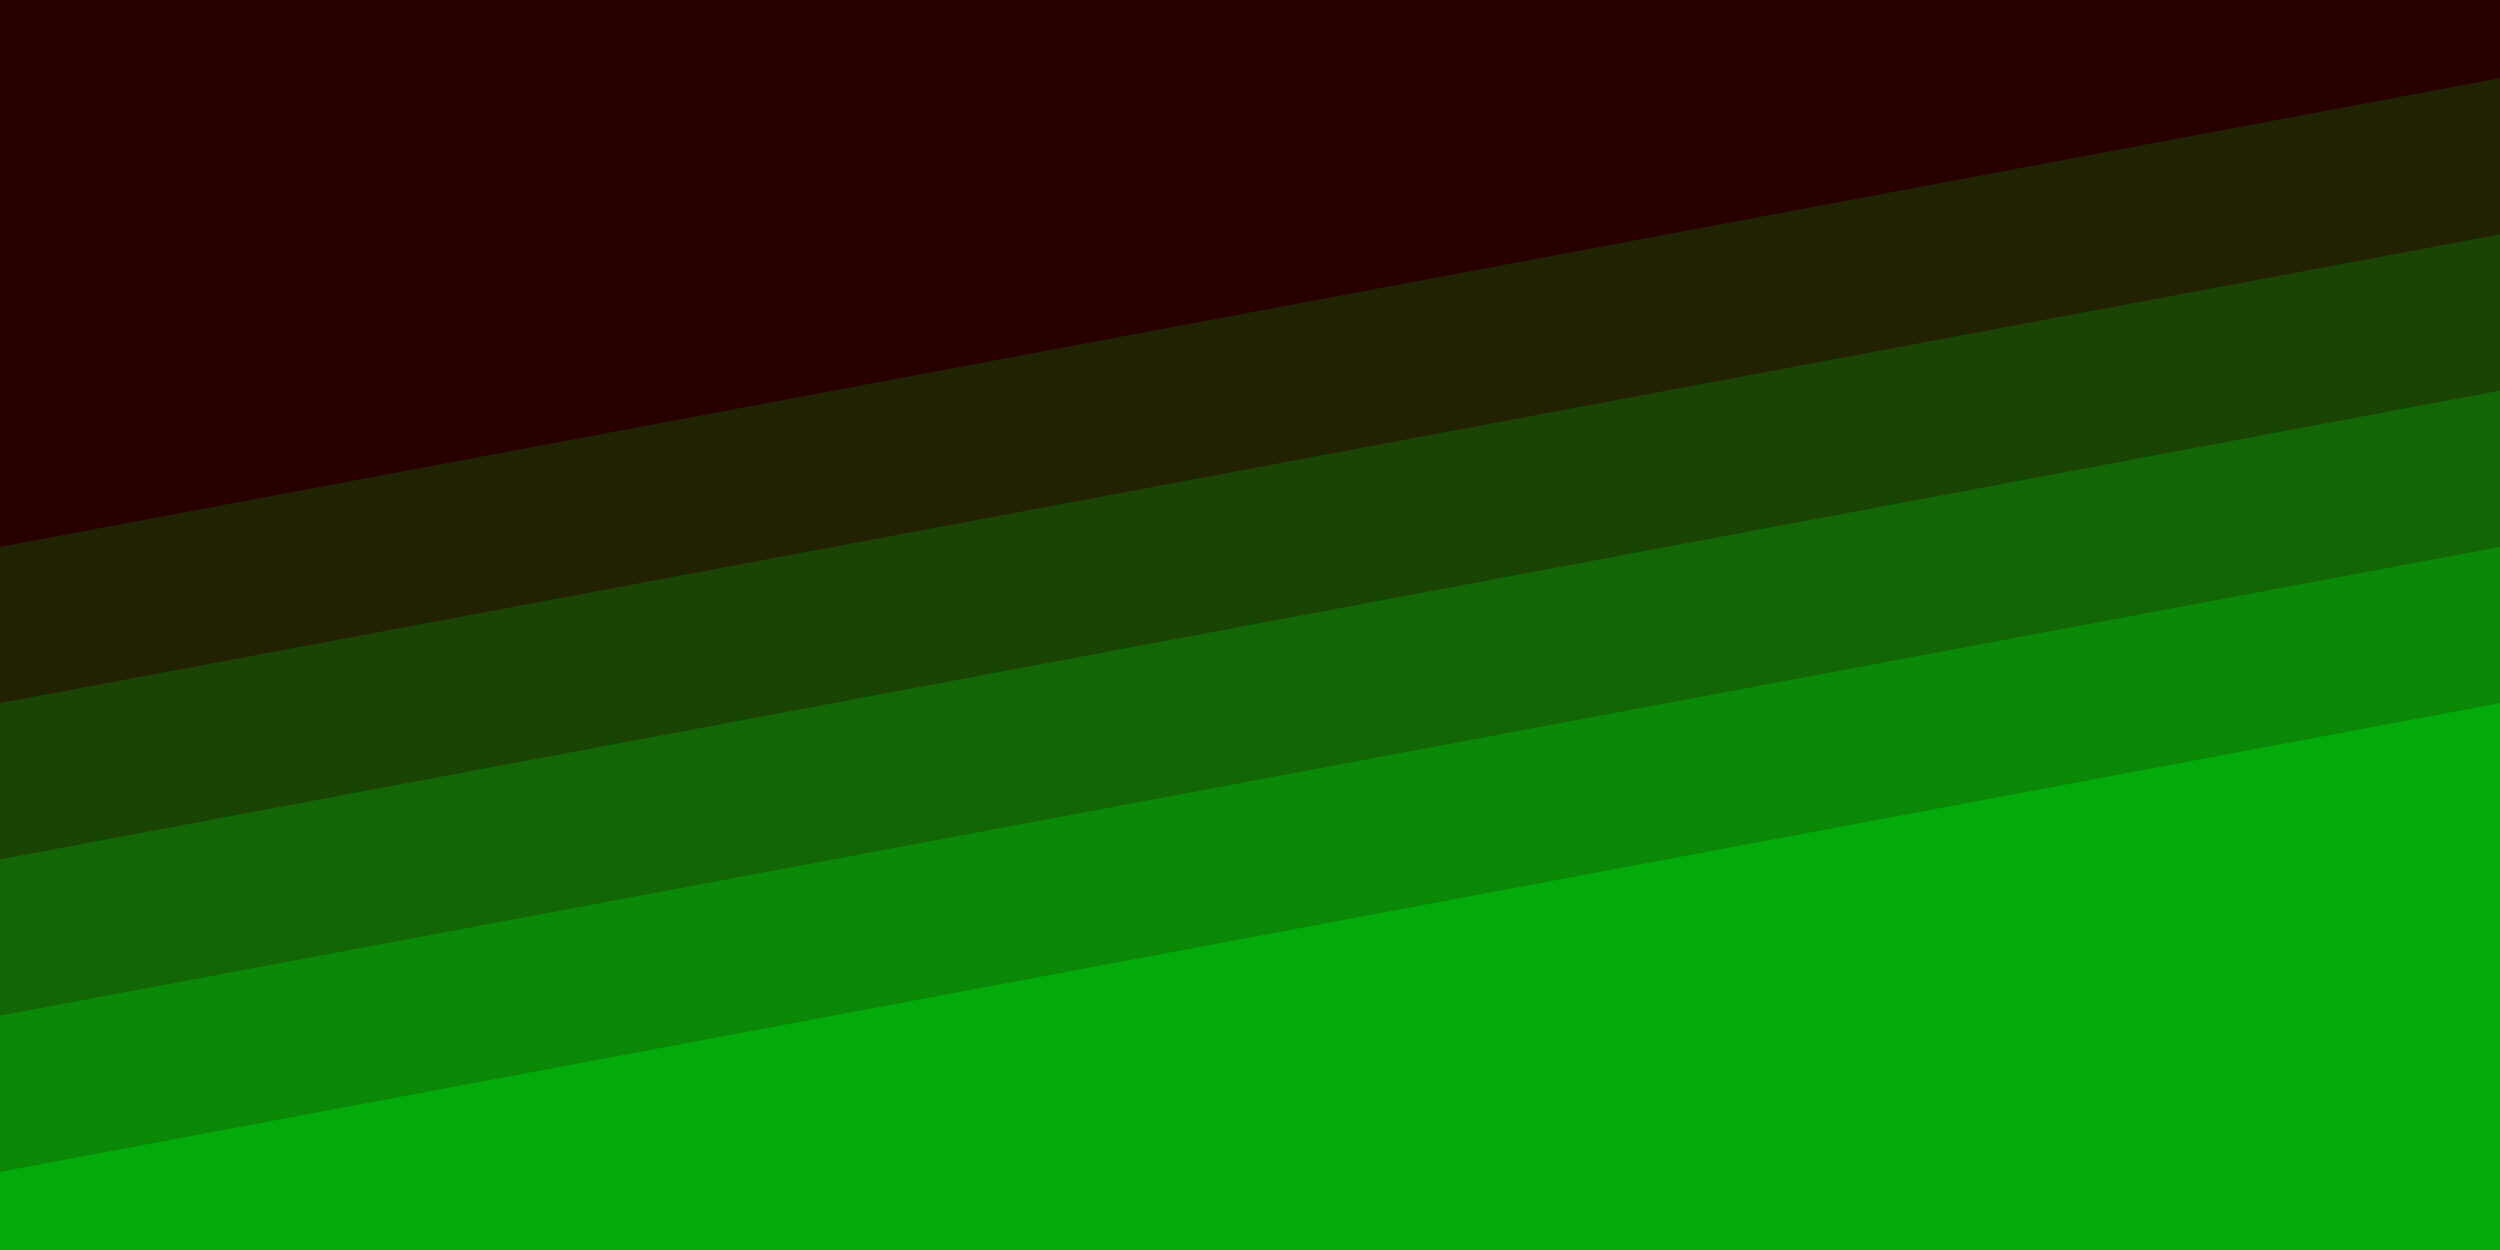
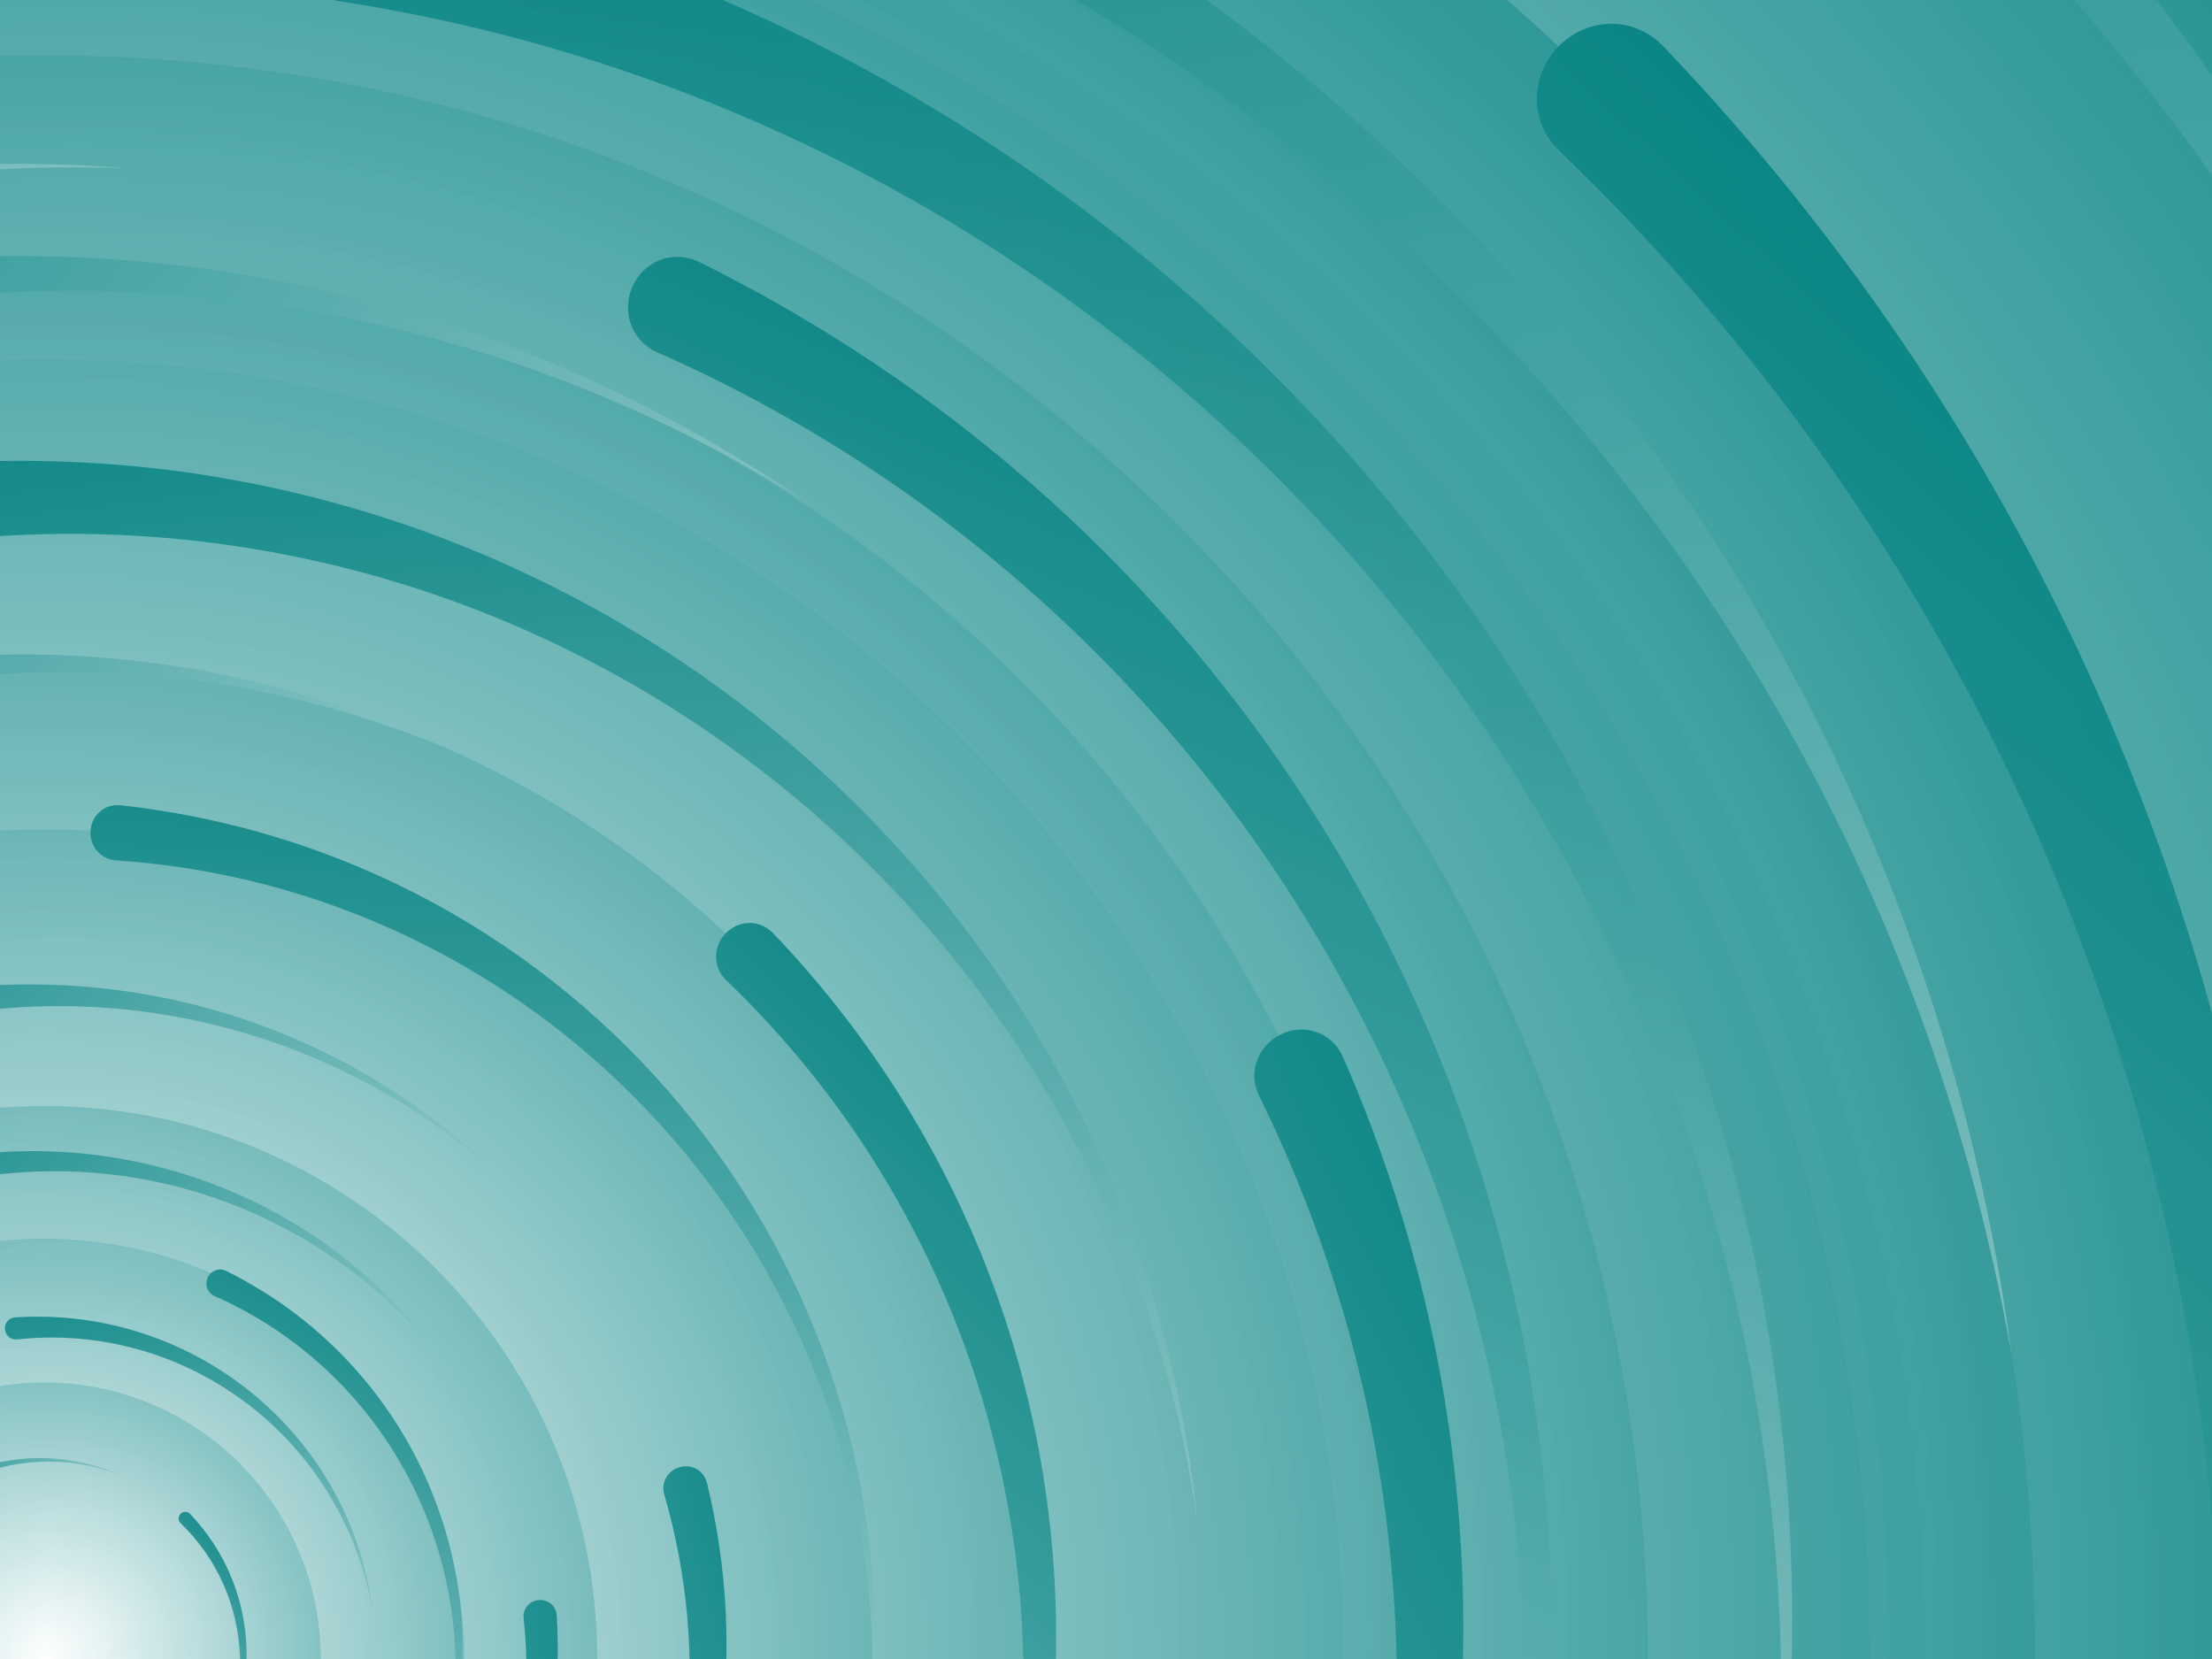
- <svg xmlns="http://www.w3.org/2000/svg" width="100%" height="100%" viewBox="0 0 1600 800">
-   <rect fill="#280000" width="1600" height="800" />
-   <g fill-opacity="1">
-     <polygon fill="#212202" points="1600 160 0 460 0 350 1600 50" />
-     <polygon fill="#1a4404" points="1600 260 0 560 0 450 1600 150" />
-     <polygon fill="#126605" points="1600 360 0 660 0 550 1600 250" />
-     <polygon fill="#0b8807" points="1600 460 0 760 0 650 1600 350" />
-     <polygon fill="#04AA09" points="1600 800 0 800 0 750 1600 450" />
+ <svg xmlns="http://www.w3.org/2000/svg" viewBox="0 0 2000 1500">
+   <rect fill="#008080" width="2000" height="1500" />
+   <defs>
+     <radialGradient id="a" gradientUnits="objectBoundingBox">
+       <stop offset="0" stop-color="#FFFFFF" />
+       <stop offset="1" stop-color="#008080" />
+     </radialGradient>
+     <linearGradient id="b" gradientUnits="userSpaceOnUse" x1="0" y1="750" x2="1550" y2="750">
+       <stop offset="0" stop-color="#80c0c0" />
+       <stop offset="1" stop-color="#008080" />
+     </linearGradient>
+     <path id="s" fill="url(#b)" d="M1549.2 51.6c-5.4 99.1-20.2 197.6-44.2 293.6c-24.1 96-57.4 189.4-99.3 278.6c-41.9 89.2-92.4 174.1-150.3 253.3c-58 79.2-123.4 152.6-195.1 219c-71.7 66.4-149.6 125.8-232.2 177.2c-82.7 51.4-170.1 94.7-260.7 129.1c-90.6 34.4-184.4 60-279.5 76.3C192.6 1495 96.1 1502 0 1500c96.1-2.1 191.8-13.3 285.4-33.6c93.6-20.2 185-49.5 272.5-87.2c87.6-37.7 171.3-83.8 249.6-137.3c78.4-53.5 151.5-114.5 217.9-181.7c66.5-67.2 126.4-140.7 178.6-218.9c52.3-78.3 96.9-161.4 133-247.9c36.1-86.5 63.8-176.2 82.6-267.6c18.8-91.4 28.6-184.4 29.6-277.4c0.3-27.6 23.2-48.7 50.8-48.4s49.5 21.8 49.2 49.5c0 0.7 0 1.3-0.1 2L1549.2 51.6z" />
+     <g id="g">
+       <use href="#s" transform="scale(0.12) rotate(60)" />
+       <use href="#s" transform="scale(0.2) rotate(10)" />
+       <use href="#s" transform="scale(0.25) rotate(40)" />
+       <use href="#s" transform="scale(0.3) rotate(-20)" />
+       <use href="#s" transform="scale(0.4) rotate(-30)" />
+       <use href="#s" transform="scale(0.5) rotate(20)" />
+       <use href="#s" transform="scale(0.6) rotate(60)" />
+       <use href="#s" transform="scale(0.7) rotate(10)" />
+       <use href="#s" transform="scale(0.835) rotate(-40)" />
+       <use href="#s" transform="scale(0.9) rotate(40)" />
+       <use href="#s" transform="scale(1.05) rotate(25)" />
+       <use href="#s" transform="scale(1.2) rotate(8)" />
+       <use href="#s" transform="scale(1.333) rotate(-60)" />
+       <use href="#s" transform="scale(1.45) rotate(-30)" />
+       <use href="#s" transform="scale(1.6) rotate(10)" />
+     </g>
+   </defs>
+   <g transform="translate(40 0)">
+     <g transform="translate(0 1500)">
+       <circle fill="url(#a)" r="3000" />
+       <g opacity="0.5">
+         <circle fill="url(#a)" r="2000" />
+         <circle fill="url(#a)" r="1800" />
+         <circle fill="url(#a)" r="1700" />
+         <circle fill="url(#a)" r="1651" />
+         <circle fill="url(#a)" r="1450" />
+         <circle fill="url(#a)" r="1250" />
+         <circle fill="url(#a)" r="1175" />
+         <circle fill="url(#a)" r="900" />
+         <circle fill="url(#a)" r="750" />
+         <circle fill="url(#a)" r="500" />
+         <circle fill="url(#a)" r="380" />
+         <circle fill="url(#a)" r="250" />
+       </g>
+       <g transform="rotate(-226.8 0 0)">
+         <use href="#g" transform="rotate(10)" />
+         <use href="#g" transform="rotate(120)" />
+         <use href="#g" transform="rotate(240)" />
+       </g>
+       <circle fill-opacity="0.13" fill="url(#a)" r="3000" />
+     </g>
  </g>
</svg>
